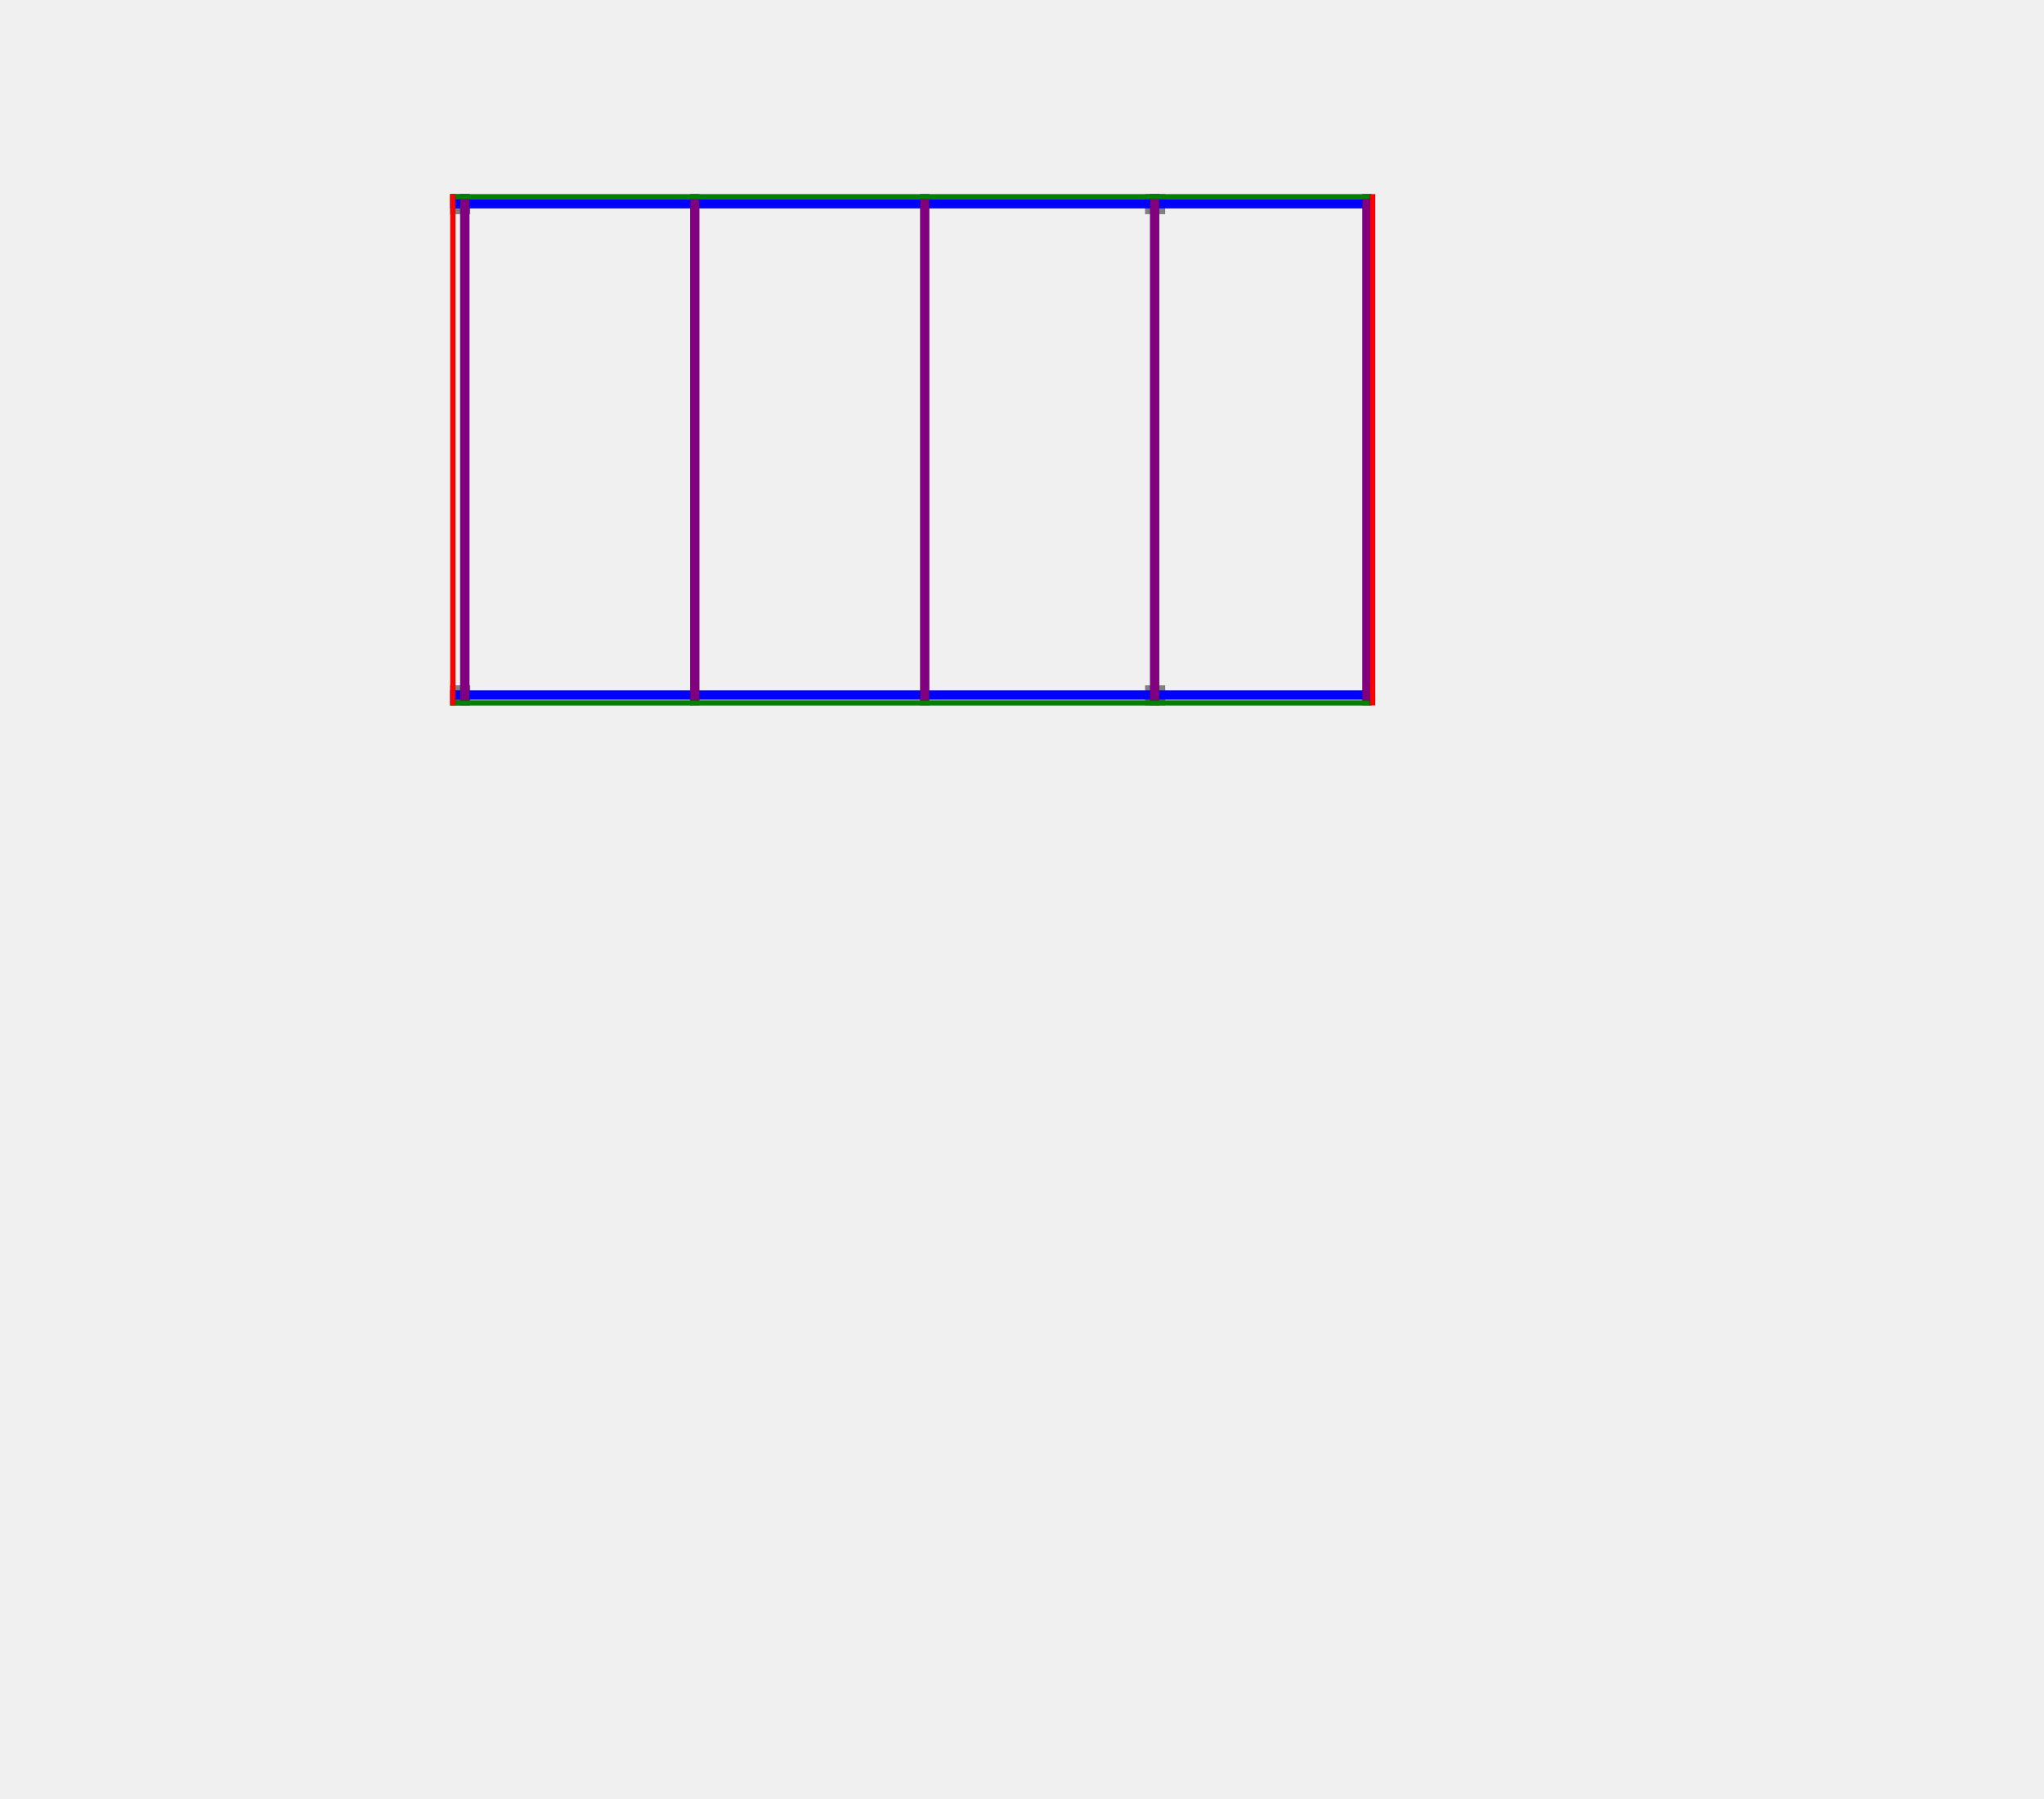
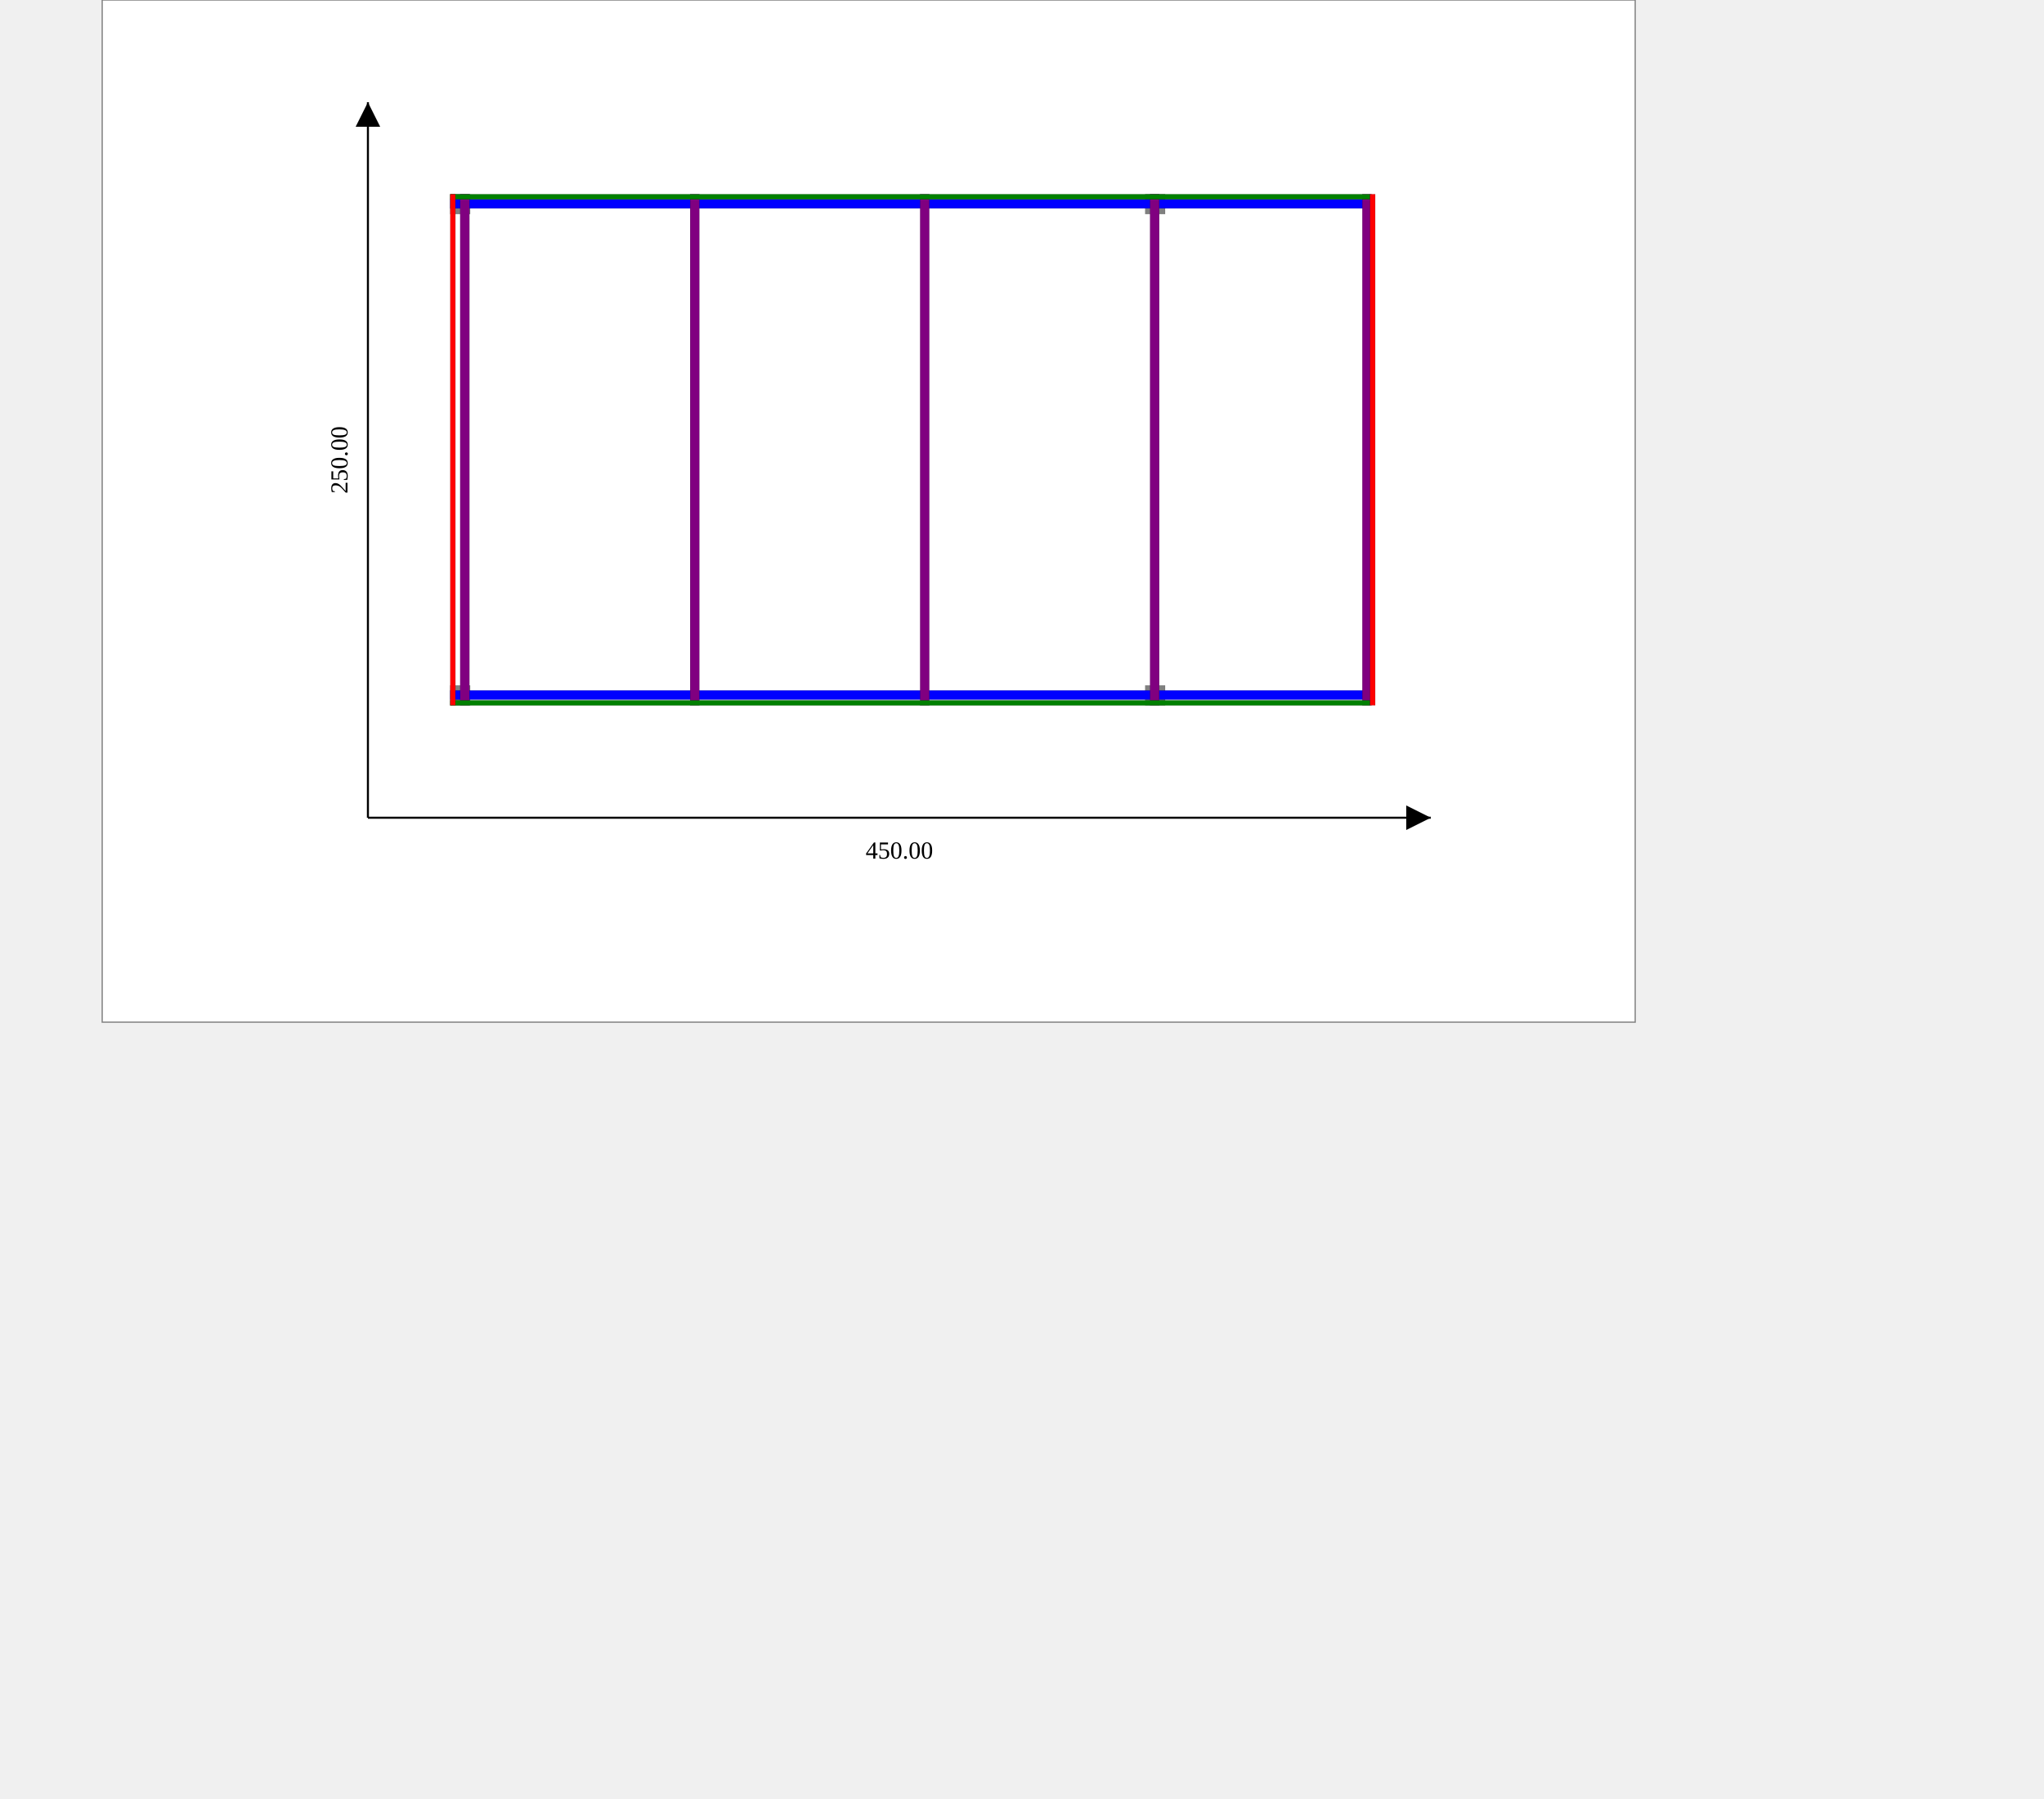
<svg xmlns="http://www.w3.org/2000/svg" version="1.1" x="1" y="80" viewBox="0 0 1000 880" width="100%" preserveAspectRatio="xMinYMin">
+   <rect x="50" y="0" width="750" height="500" stroke="gray" fill="white" stroke-width="0.6" />
  <rect x="220.3" y="95" height="9.7" width="9.7" style="stroke-width:0.05px; stroke:#000000; fill:grey" />
"<rect x="220.3" y="335.3" height="9.7" width="9.7" style="stroke-width:0.05px; stroke:#000000; fill:grey" />
"<rect x="560.3" y="95" height="9.7" width="9.7" style="stroke-width:0.05px; stroke:#000000; fill:grey" />
"<rect x="560.3" y="335.3" height="9.7" width="9.7" style="stroke-width:0.05px; stroke:#000000; fill:grey" />
"<rect x="220.3" y="97.425" height="4.5" width="450" style="stroke-width:0.05px; stroke:#000000; fill:blue;" />
"<rect x="220.3" y="337.725" height="4.5" width="450" style="stroke-width:0.05px; stroke:#000000; fill:blue;" />
"<rect x="225.15" y="95" height="250" width="4.5" style="stroke-width:0.05px; stroke:#000000; fill:purple;" />
"<rect x="337.65" y="95" height="250" width="4.5" style="stroke-width:0.05px; stroke:#000000; fill:purple;" />
"<rect x="450.15" y="95" height="250" width="4.5" style="stroke-width:0.05px; stroke:#000000; fill:purple;" />
"<rect x="562.65" y="95" height="250" width="4.5" style="stroke-width:0.05px; stroke:#000000; fill:purple;" />
"<rect x="666.5" y="95" height="250" width="4.5" style="stroke-width:0.05px; stroke:#000000; fill:purple;" />
"<rect x="220.3" y="95" height="2.5" width="450" style="stroke-width:0.05px; stroke:#000000; fill:green" />
"<rect x="220.3" y="342.575" height="2.5" width="450" style="stroke-width:0.05px; stroke:#000000; fill:green" />
"<rect x="220.3" y="95" height="250" width="2.5" style="stroke-width:0.05px; stroke:#000000; fill:red" />
"<rect x="670.3" y="95" height="250" width="2.5" style="stroke-width:0.05px; stroke:#000000; fill:red" />
- "</svg>
+ "<line x1="180" y1="400" x2="180" y2="50" style="stroke:#000000; stroke-width: 1px;         marker-end: url(#endArrow);" />
+   <line x1="180" y1="400" x2="700" y2="400" style="stroke:#000000; stroke-width: 1px;         marker-end: url(#endArrow);" />
+   <defs>
+     <marker id="beginArrow" markerWidth="12" markerHeight="12" refX="0" refY="6" orient="auto">
+       <path d="M0,6 L12,0 L12,12 L0,6" style="fill: #000000;" />
+     </marker>
+     <marker id="endArrow" markerWidth="12" markerHeight="12" refX="12" refY="6" orient="auto">
+       <path d="M0,0 L12,6 L0,12 L0,0 " style="fill: #000000;" />
+     </marker>
+   </defs>
+   <text style="text-anchor: middle" transform="translate(440,420)">450.00</text>
+   <text style="text-anchor: middle" transform="translate(170,225) rotate(-90)">250.00</text>
+ </svg>
